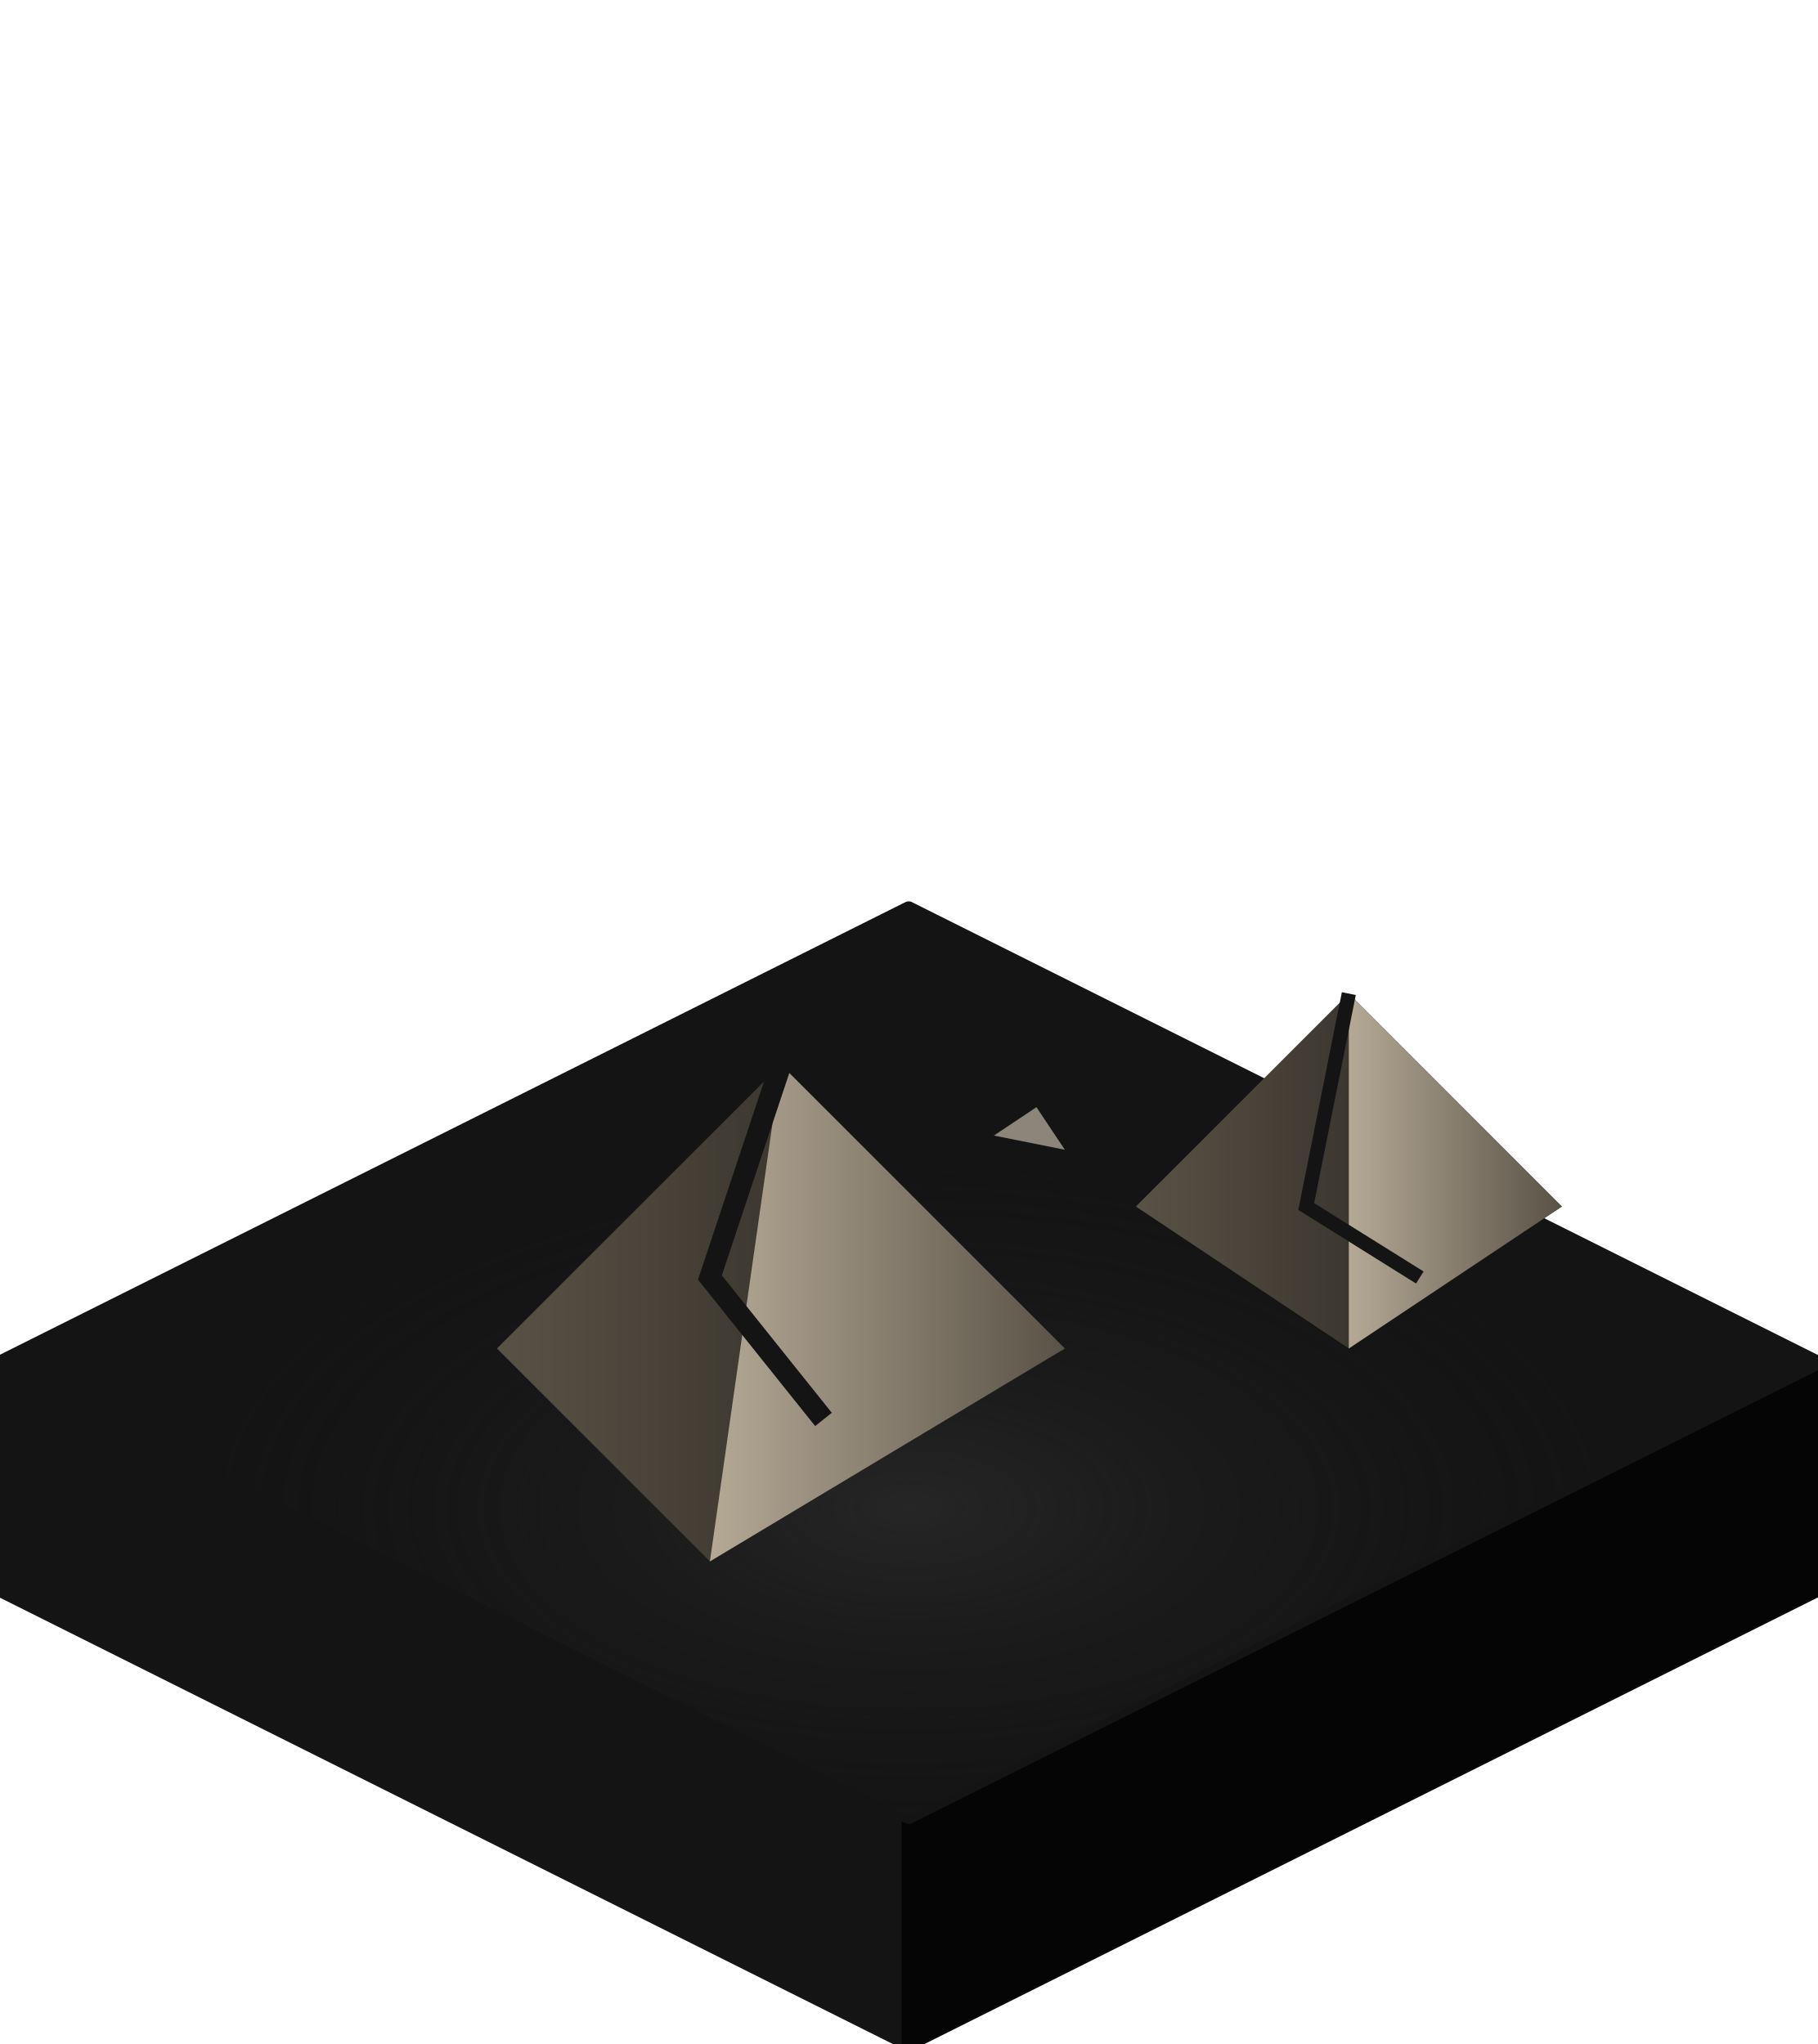
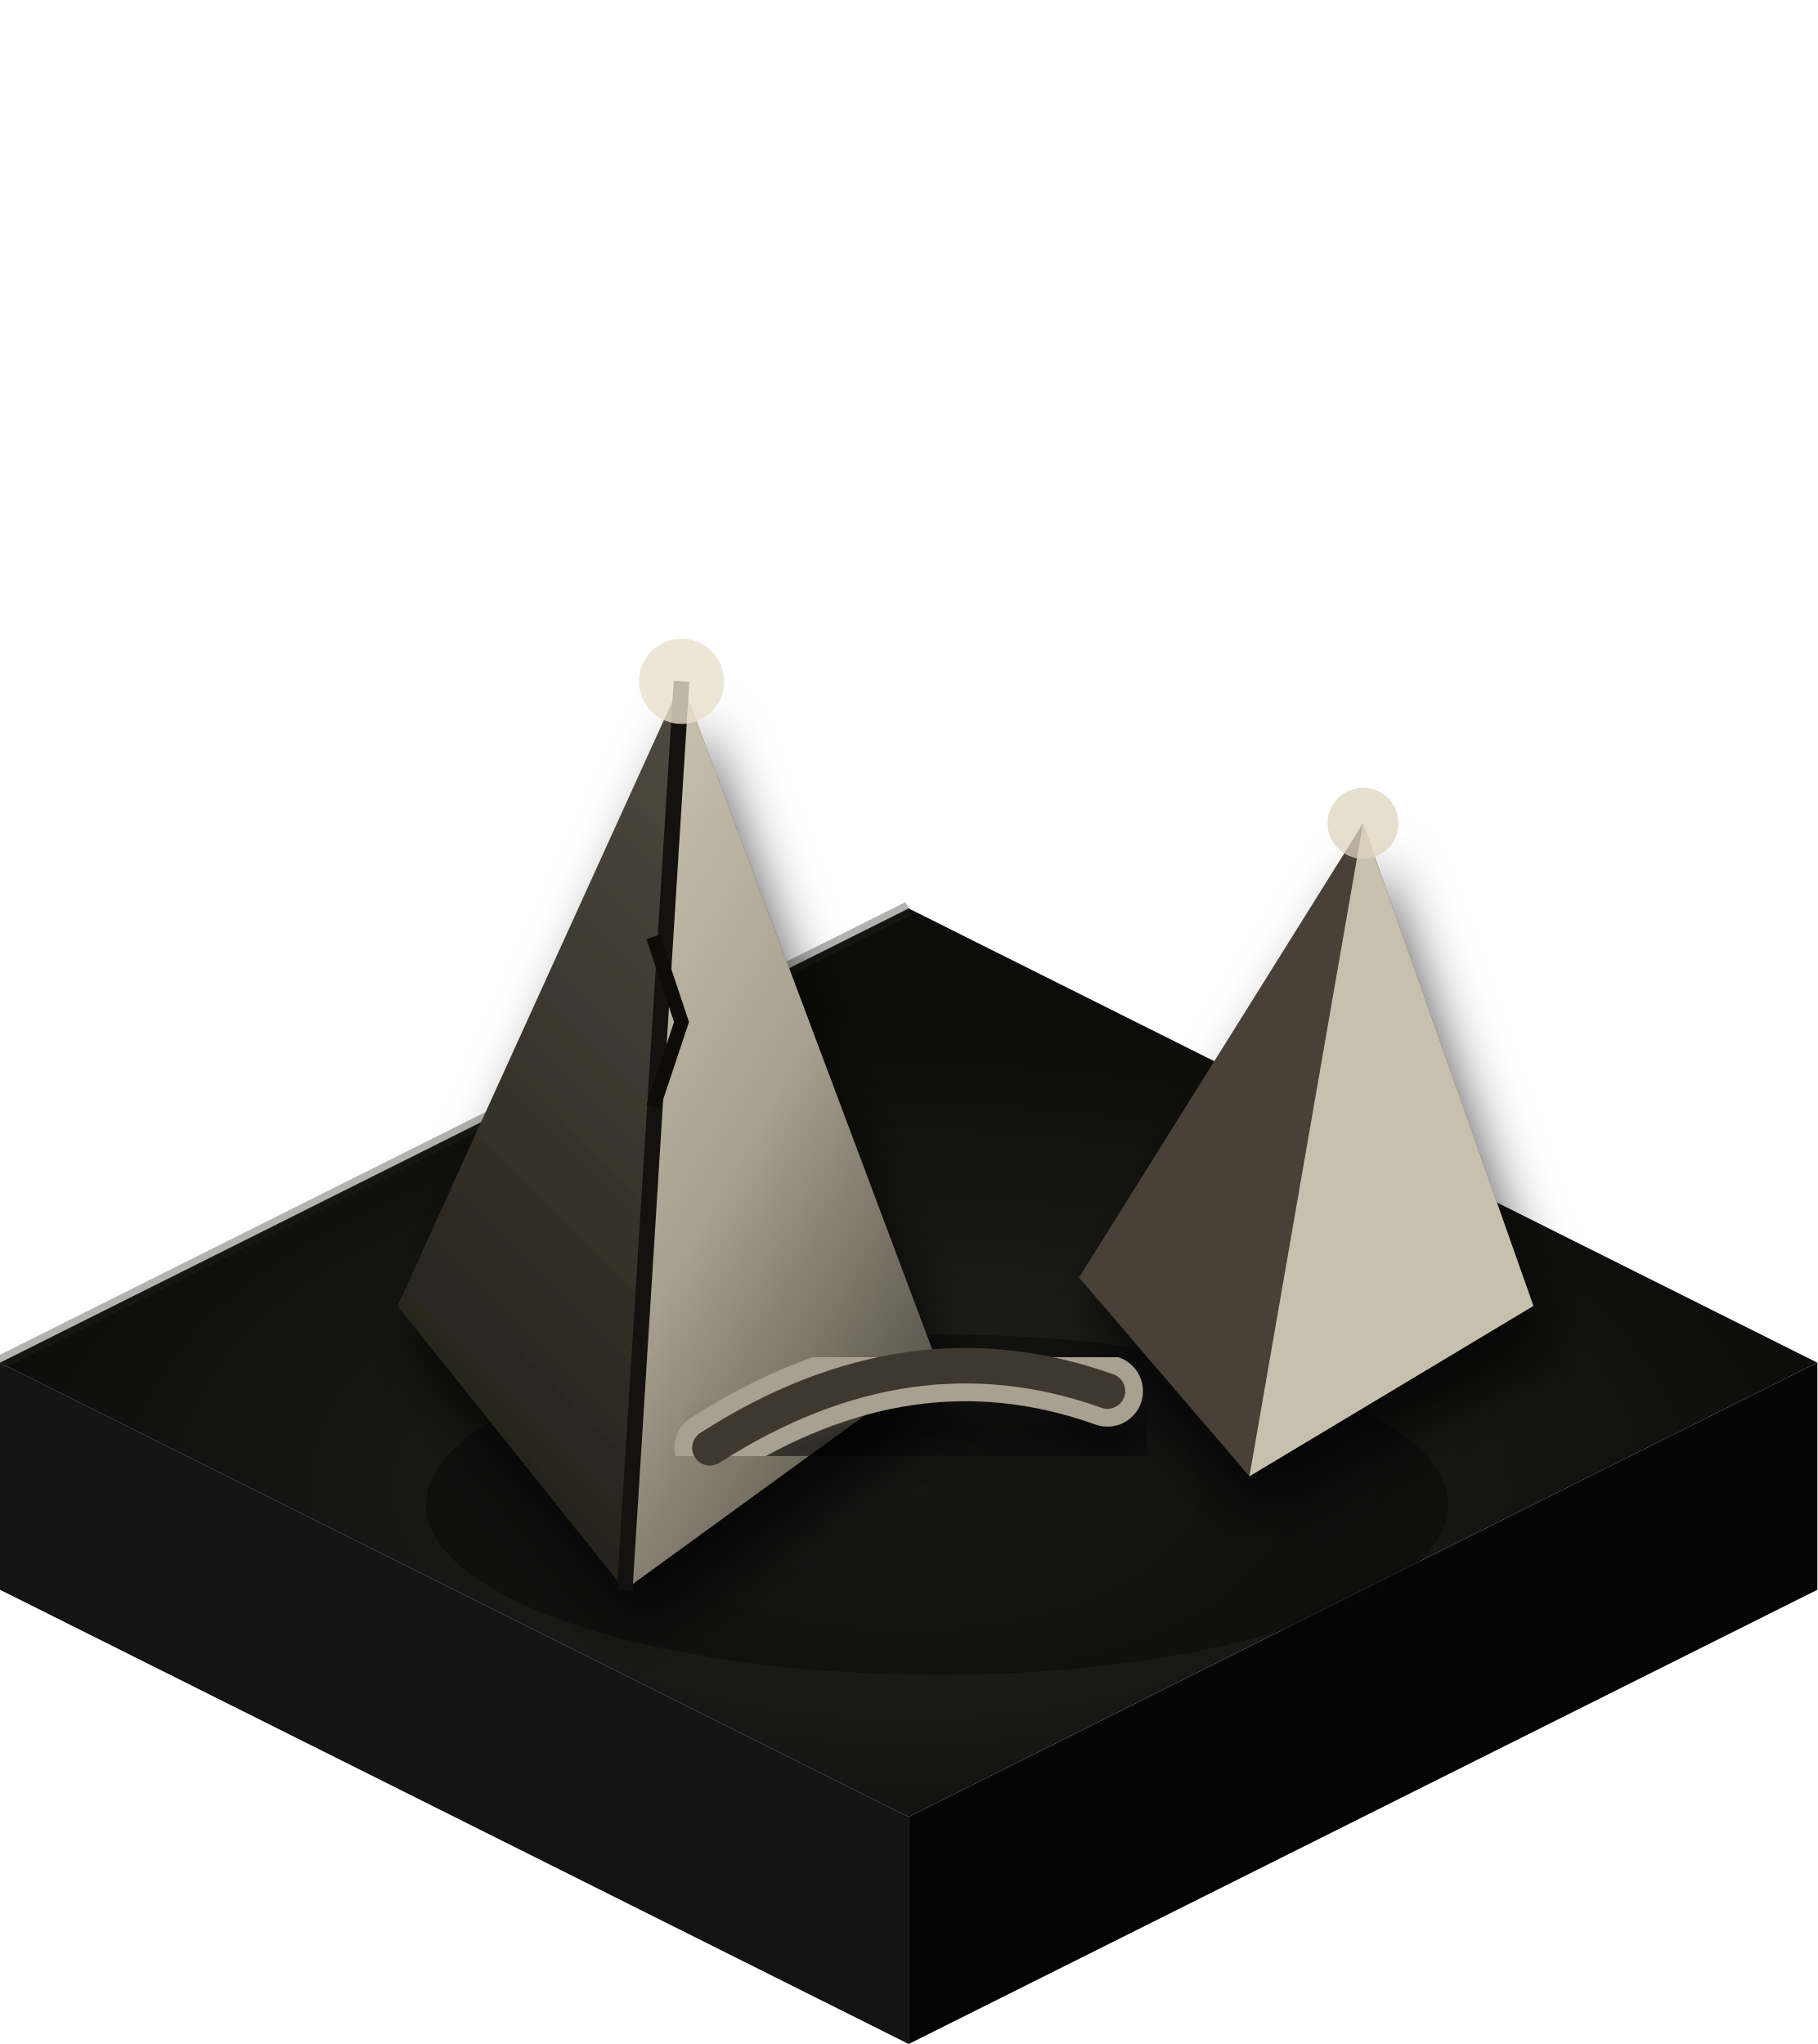
<svg xmlns="http://www.w3.org/2000/svg" viewBox="0 0 128 144">
  <defs>
-     <radialGradient id="rock-center" cx="50%" cy="66%" r="40%">
-       <stop offset="0%" stop-color="#262626" />
-       <stop offset="100%" stop-color="#141414" stop-opacity="0" />
+     <linearGradient id="c" x1="10%" x2="70%" y2="100%">
+       <stop stop-color="#ccc4b2" offset="0" />
+       <stop stop-color="#a8a090" offset=".5" />
+       <stop stop-color="#544e44" offset="1" />
+     </linearGradient>
+     <linearGradient id="d" x1="70%" x2="10%" y2="100%">
+       <stop stop-color="#544e44" offset="0" />
+       <stop stop-color="#1e1c16" offset="1" />
+     </linearGradient>
+     <radialGradient id="b" cy="64%" r="53%">
+       <stop stop-color="#222220" offset="0" />
+       <stop stop-color="#0c0c0a" offset="1" />
    </radialGradient>
-     <linearGradient id="bone-light" x1="0%" y1="0%" x2="100%" y2="0%">
-       <stop offset="0%" stop-color="#b5a996" />
-       <stop offset="100%" stop-color="#595246" />
-     </linearGradient>
-     <linearGradient id="bone-dark" x1="0%" y1="0%" x2="100%" y2="0%">
-       <stop offset="0%" stop-color="#595246" />
-       <stop offset="100%" stop-color="#1f1c18" />
-     </linearGradient>
+     <filter id="a">
+       <feDropShadow dx="1" dy="3" flood-opacity=".7" stdDeviation="2" />
+     </filter>
  </defs>
-   <polygon points="0,96 64,128 64,144 0,112" fill="#141414" stroke="#141414" stroke-width="1" />
-   <polygon points="64,128 128,96 128,112 64,144" fill="#050505" stroke="#050505" stroke-width="1" />
-   <polygon points="64,64 128,96 64,128 0,96" fill="#141414" stroke="#141414" stroke-width="1" stroke-linejoin="round" />
-   <polygon points="64,64 128,96 64,128 0,96" fill="url(#rock-center)" />
-   <polygon points="50,110 75,95 55,75 35,95" fill="url(#bone-dark)" />
-   <polygon points="50,110 75,95 55,75" fill="url(#bone-light)" />
-   <polygon points="95,95 110,85 95,70 80,85" fill="url(#bone-dark)" />
-   <polygon points="95,95 110,85 95,70" fill="url(#bone-light)" />
-   <path d="M 55,75 L 50,90 L 58,100" fill="none" stroke="#141414" stroke-width="1.5" />
-   <path d="M 95,70 L 92,85 L 100,90" fill="none" stroke="#141414" stroke-width="1" />
-   <polygon points="70,80 73,78 75,81" fill="#8c8579" />
+   <polygon points="0 96 64 128 64 144 0 112" fill="#141414" />
+   <polygon points="64 128 128 96 128 112 64 144" fill="#050505" />
+   <polygon points="64 64 128 96 64 128 0 96" fill="url(#b)" />
+   <path d="M64 64 0 96" opacity=".35" stroke="#222220" />
+   <ellipse cx="66" cy="106" rx="36" ry="12" fill="#070707" opacity=".5" />
+   <polygon points="44 112 66 96 48 48 28 92" fill="url(#d)" filter="url(#a)" />
+   <polygon points="44 112 66 96 48 48" fill="url(#c)" />
+   <path d="m48 48-4 64" stroke="#141210" stroke-width="1.1" />
+   <polygon points="88 104 108 92 96 58 76 90" fill="#484038" filter="url(#a)" />
+   <polygon points="88 104 108 92 96 58" fill="#c8c0ae" />
+   <path d="m50 102q14-9 28-4" fill="none" filter="url(#a)" stroke="#a8a090" stroke-linecap="round" stroke-width="5" />
+   <path d="m50 102q14-9 28-4" fill="none" stroke="#3e3830" stroke-linecap="round" stroke-width="2.5" />
+   <path d="m46 66 2 6-2 6" fill="none" stroke="#0e0c08" />
+   <circle cx="48" cy="48" r="3" fill="#e8e0cc" opacity=".8" />
+   <circle cx="96" cy="58" r="2.5" fill="#ddd4c0" opacity=".75" />
</svg>
